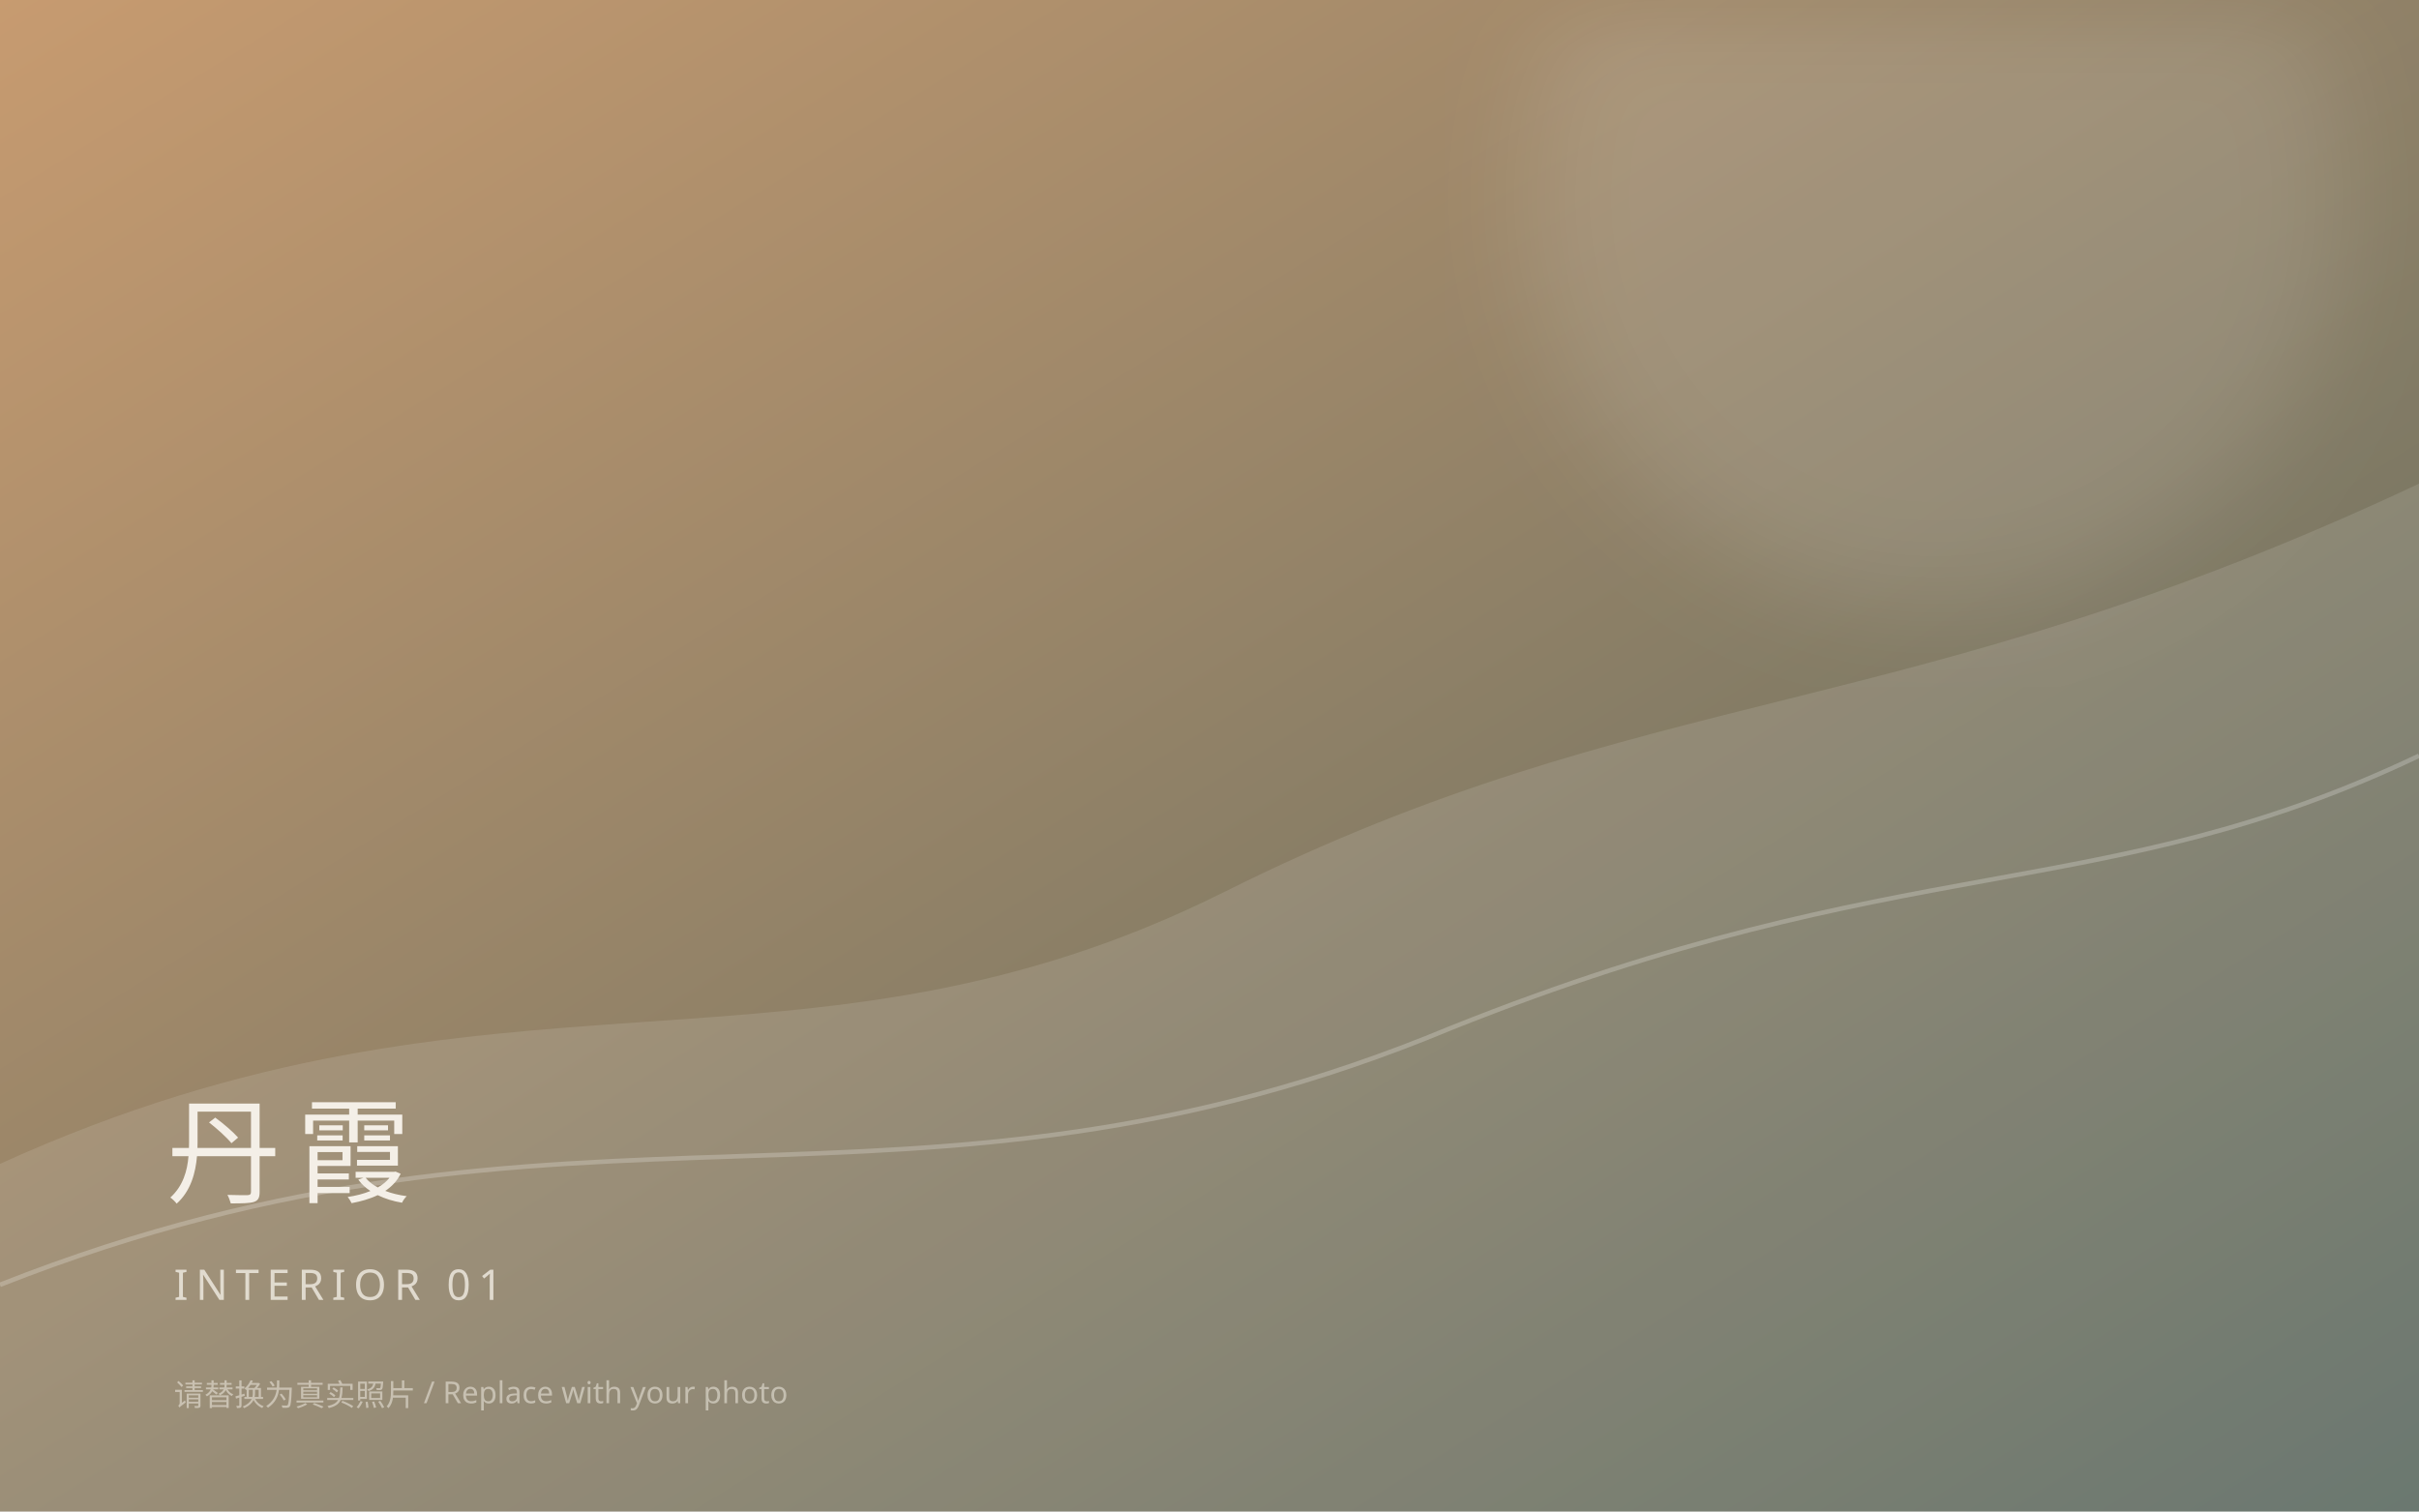
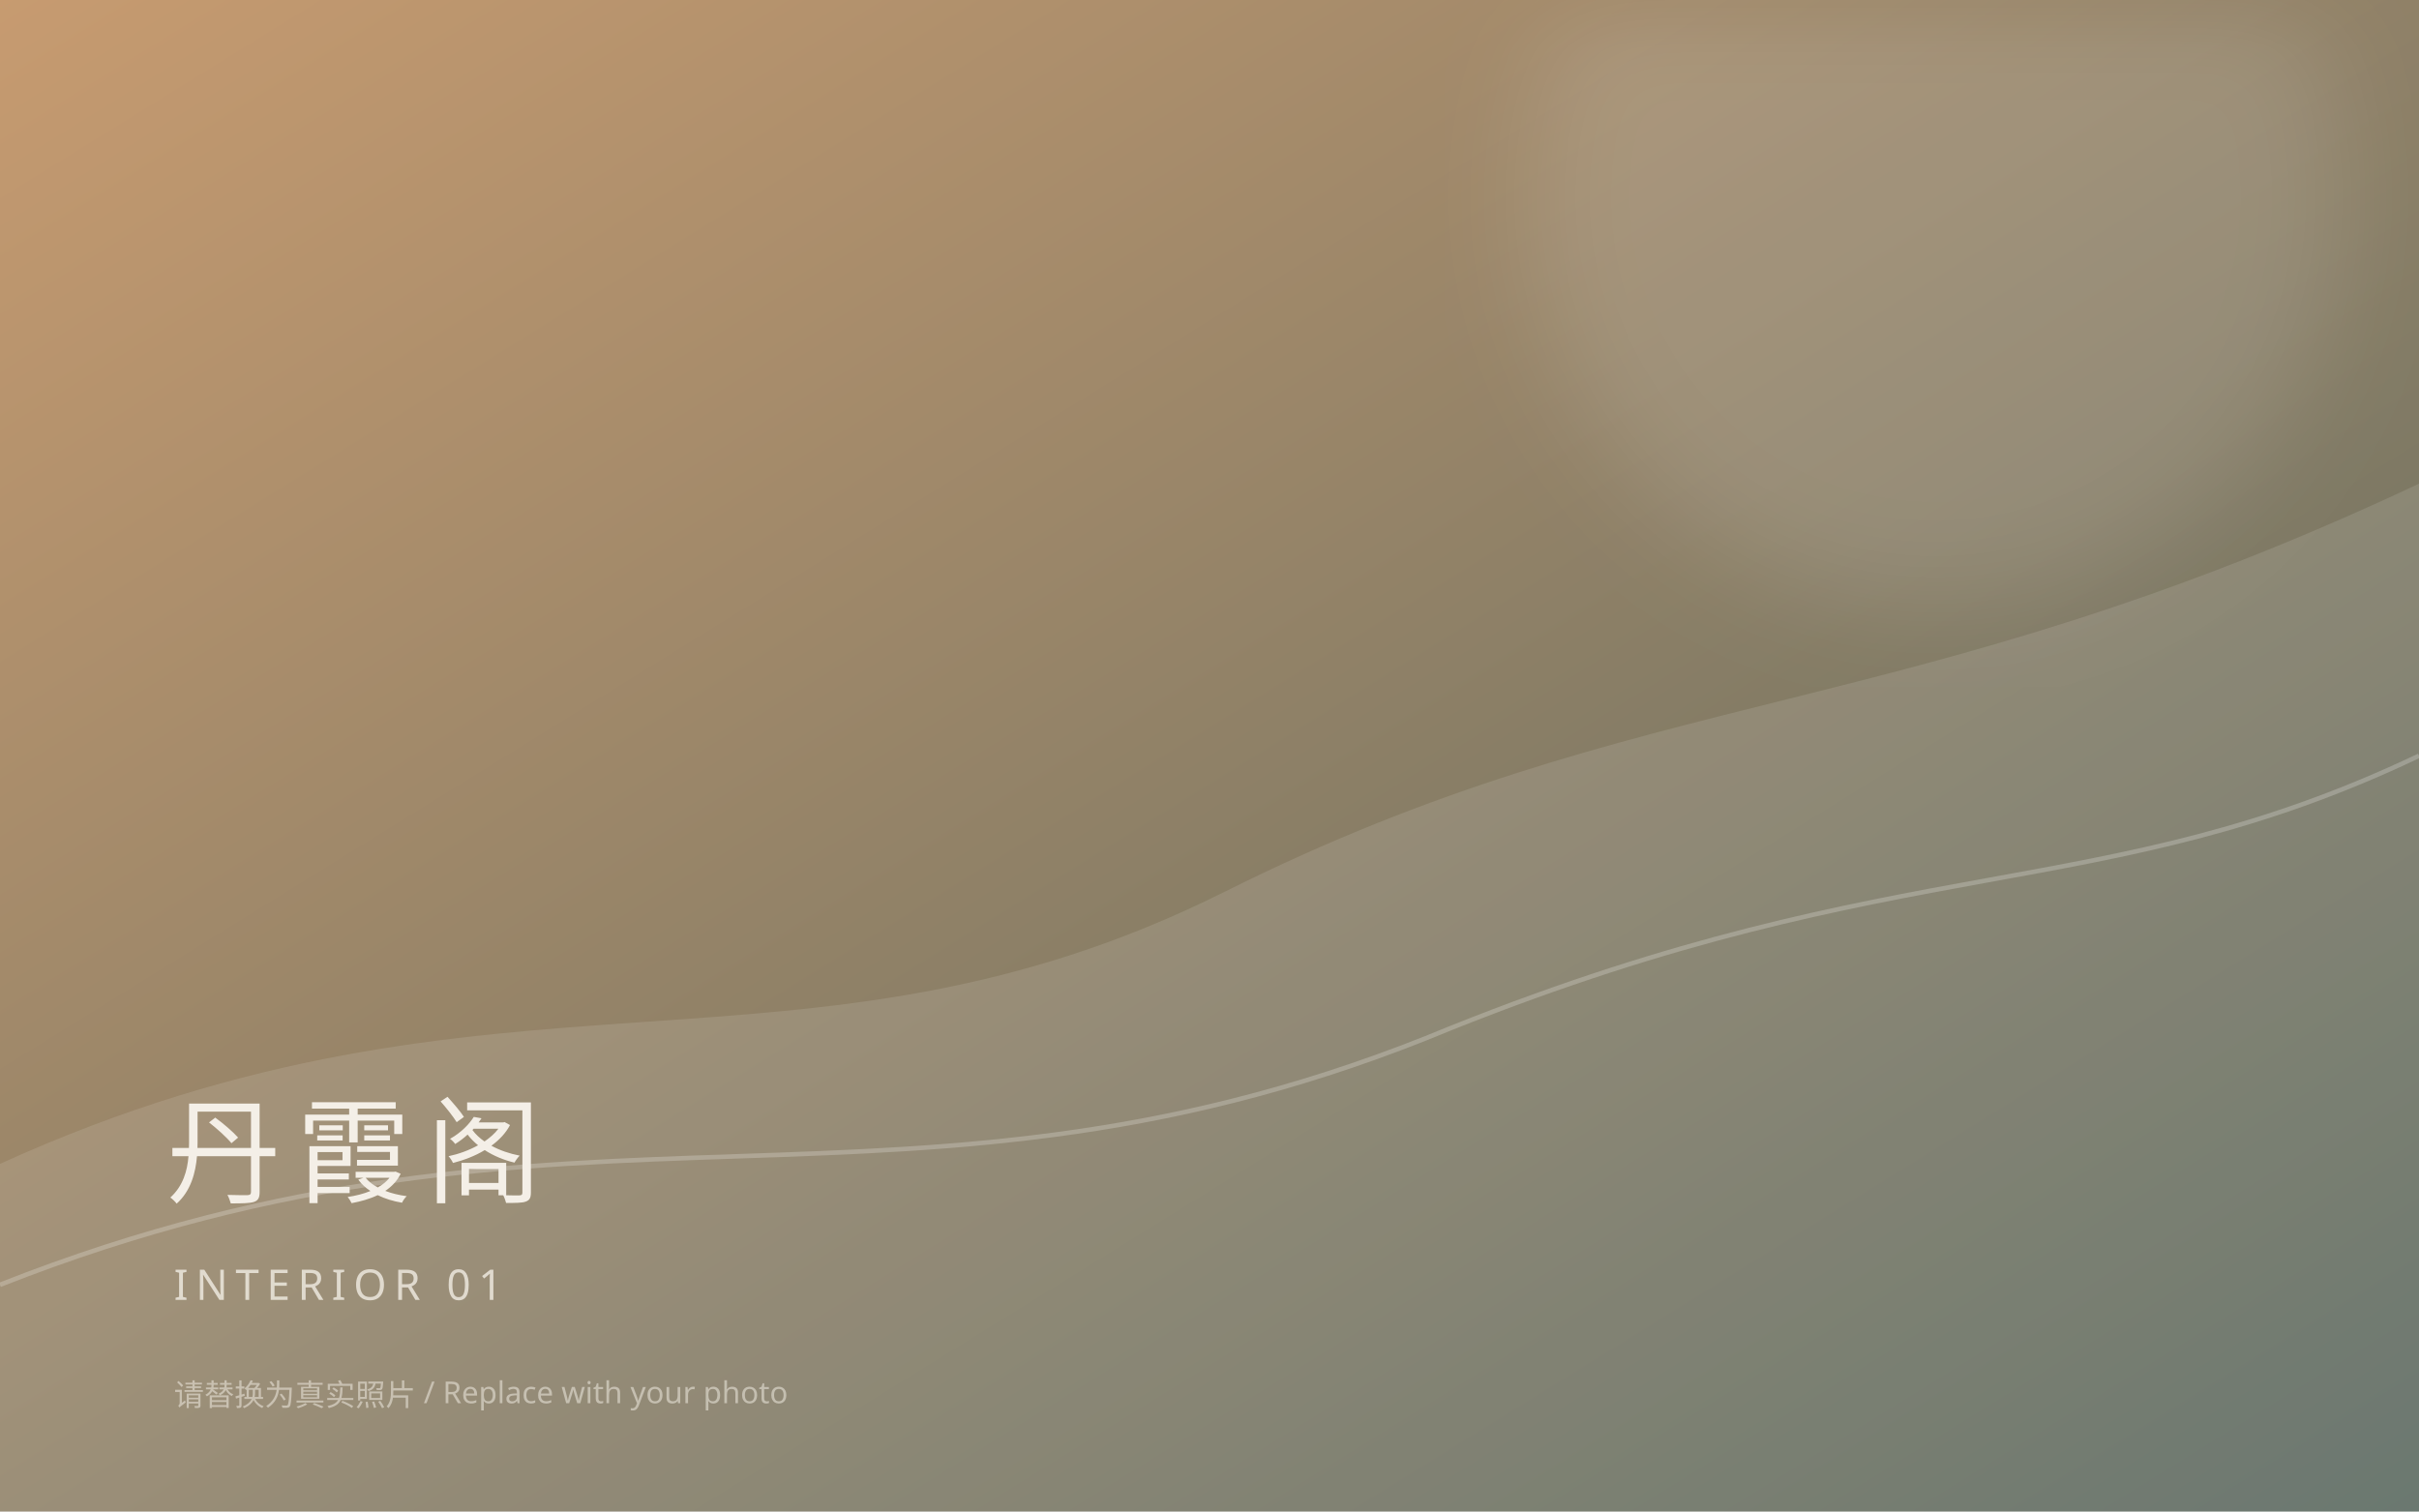
<svg xmlns="http://www.w3.org/2000/svg" viewBox="0 0 1600 1000">
  <defs>
    <linearGradient id="g" x1="0" y1="0" x2="1" y2="1">
      <stop offset="0" stop-color="#c79b70" />
      <stop offset="1" stop-color="#58675e" />
    </linearGradient>
    <filter id="blur">
      <feGaussianBlur stdDeviation="34" />
    </filter>
  </defs>
  <rect width="1600" height="1000" fill="url(#g)" />
  <circle cx="1280" cy="130" r="270" fill="#fff" opacity=".12" filter="url(#blur)" />
  <path d="M0 770 C330 620 530 730 810 590 C1090 450 1260 480 1600 320 L1600 1000 L0 1000 Z" fill="#fff" opacity=".11" />
  <path d="M0 850 C380 700 600 830 960 680 C1260 560 1390 600 1600 500" fill="none" stroke="#fff" stroke-width="3" opacity=".22" />
-   <text x="110" y="790" fill="#f4efe7" font-size="76" font-family="serif" letter-spacing="10">丹霞</text>
+   <text x="110" y="790" fill="#f4efe7" font-size="76" font-family="serif" letter-spacing="10">丹霞阁</text>
  <text x="115" y="860" fill="#f4efe7" opacity=".78" font-size="28" font-family="sans-serif" letter-spacing="5">INTERIOR 01</text>
  <text x="115" y="930" fill="#f4efe7" opacity=".52" font-size="20" font-family="sans-serif">请替换为真实照片 / Replace with your photo</text>
</svg>
